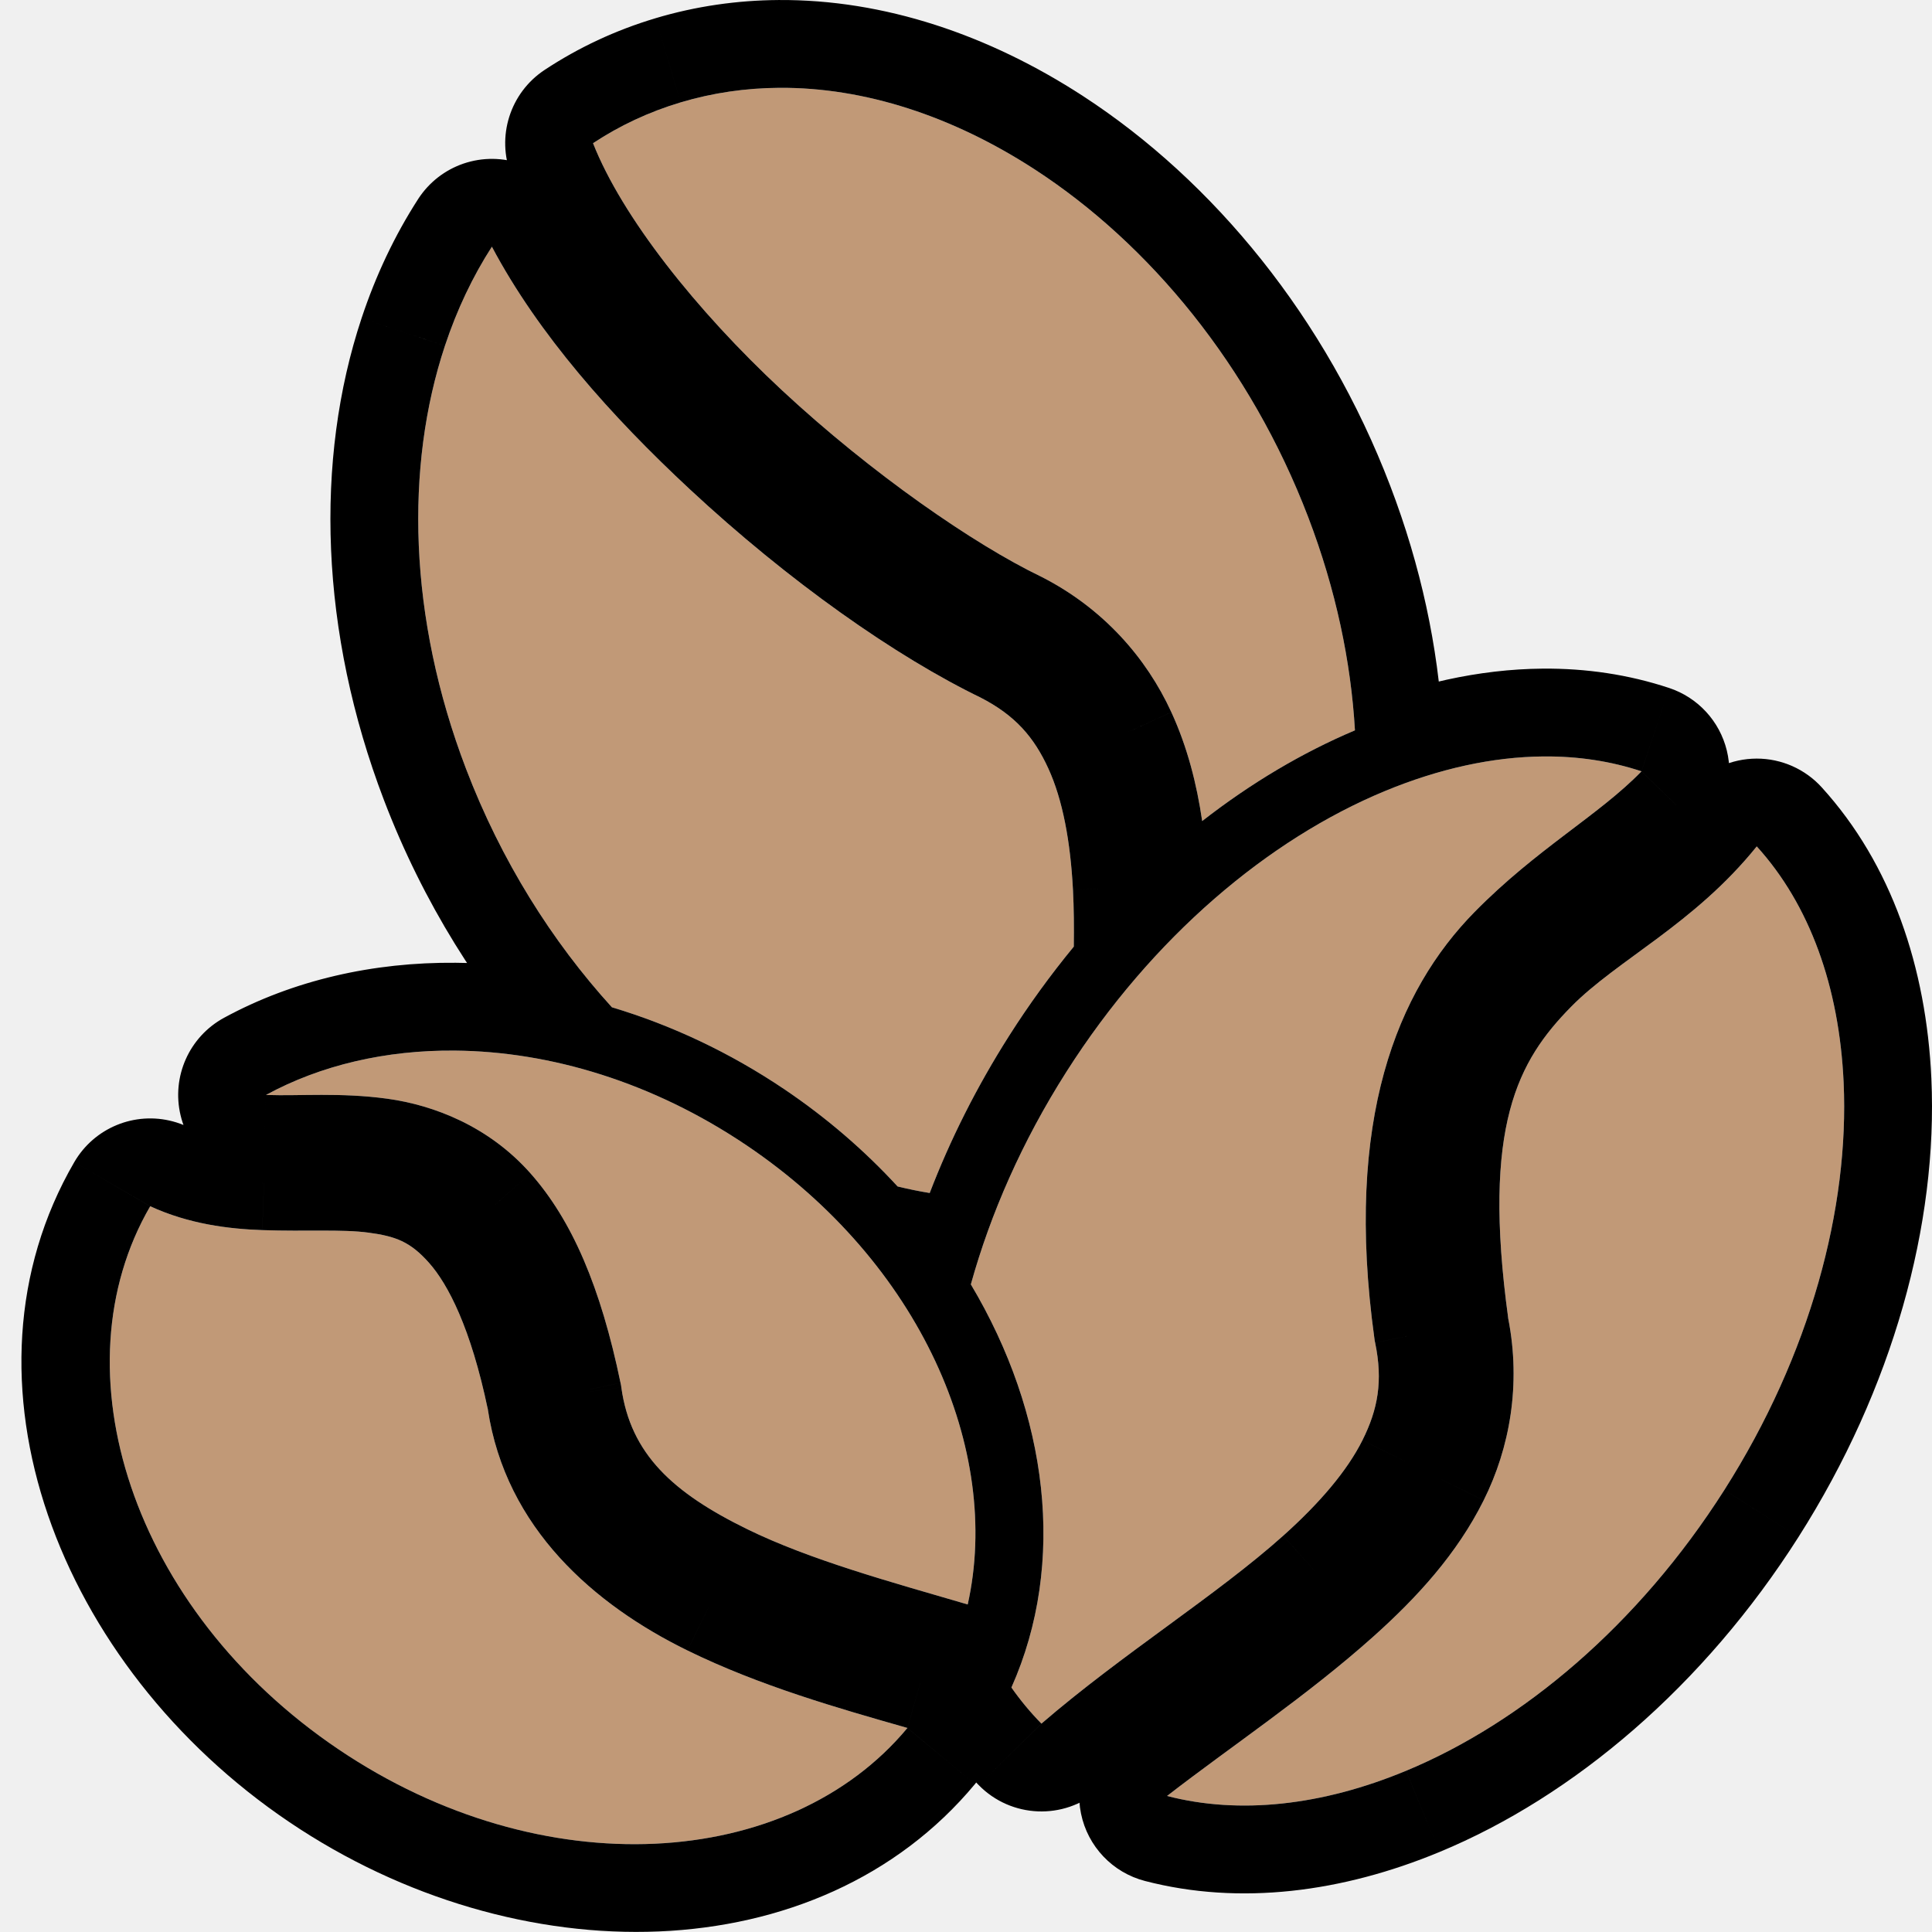
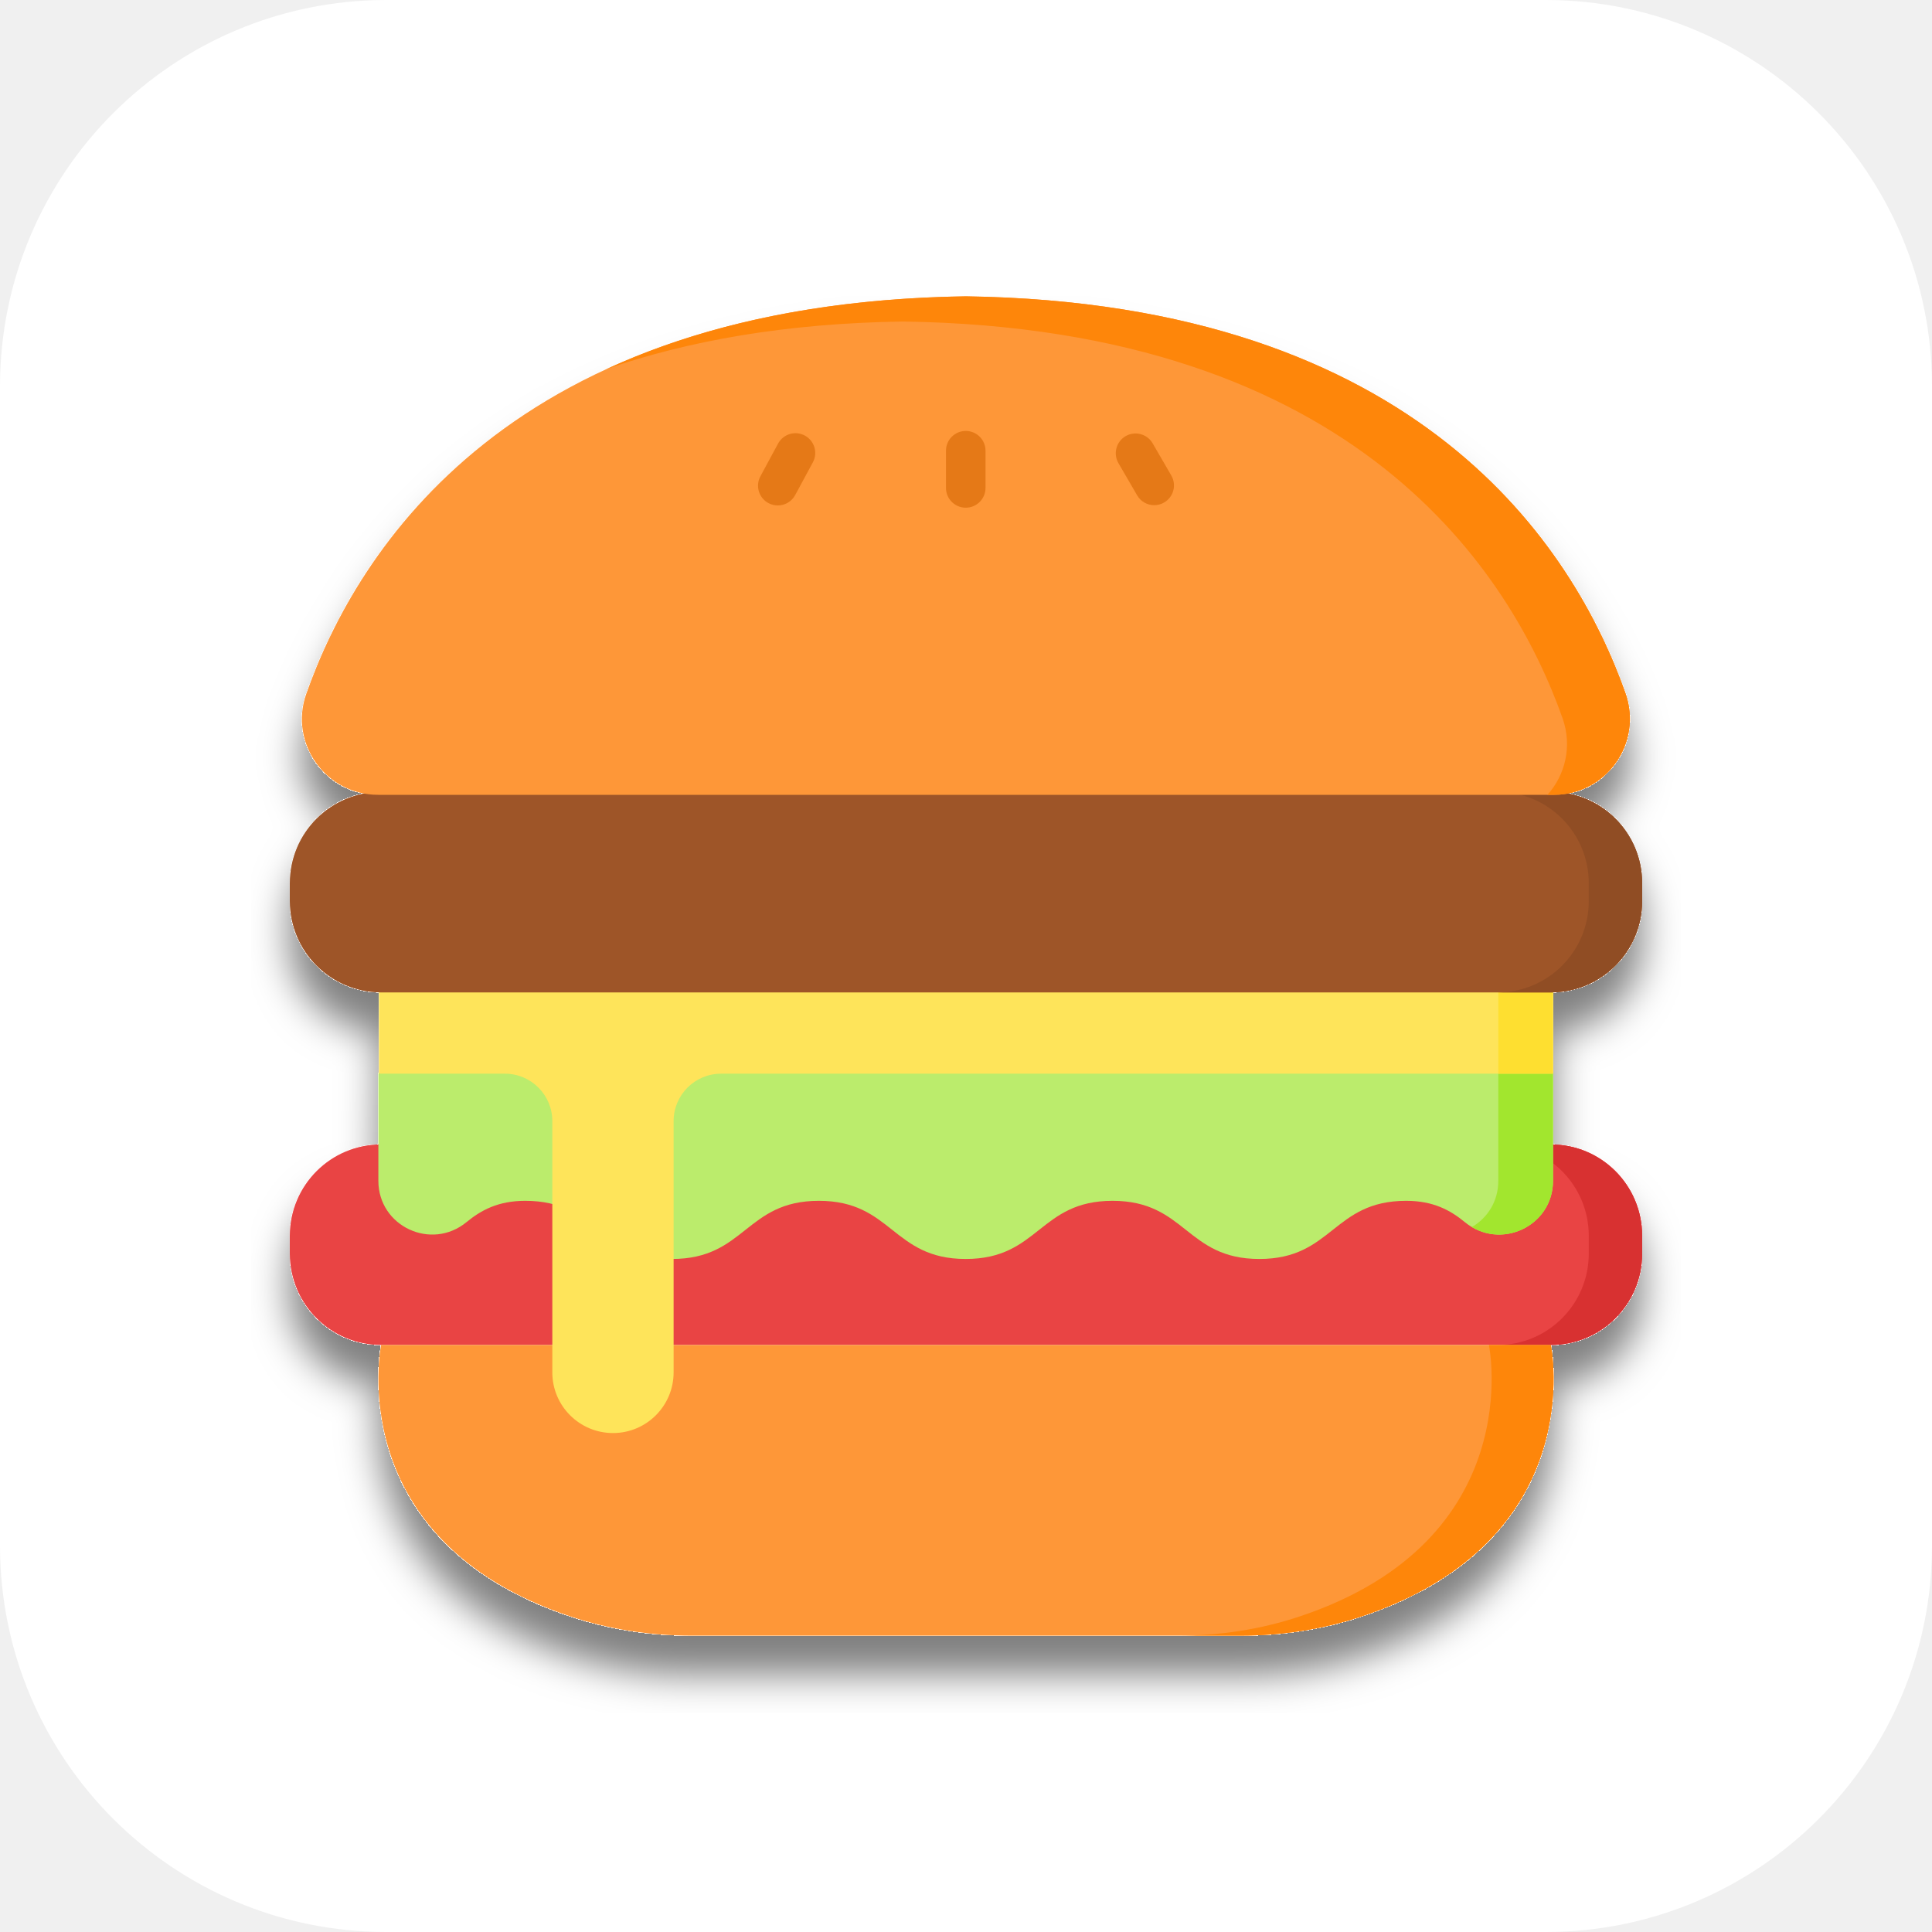
- <svg xmlns="http://www.w3.org/2000/svg" width="88" height="88" viewBox="0 0 88 88" fill="none">
-   <mask id="path-1-outside-1_50_2" maskUnits="userSpaceOnUse" x="0" y="0" width="88" height="88" fill="black">
-     <rect fill="white" width="88" height="88" />
-     <path d="M35.487 4C33.965 4.011 32.462 4.227 31.003 4.663C29.555 5.096 28.222 5.723 27.012 6.522C28.334 9.879 31.709 14.139 35.618 17.777C39.7 21.575 44.381 24.802 47.404 26.257L47.439 26.274L47.474 26.292C50.252 27.718 52.218 29.962 53.353 32.437C54.084 34.031 54.51 35.701 54.758 37.398C56.984 35.663 59.331 34.274 61.716 33.266C61.534 30.134 60.845 26.849 59.589 23.561C56.955 16.663 52.353 11.111 47.142 7.724C43.397 5.29 39.378 3.973 35.487 4H35.487ZM22.405 11.237C21.53 12.595 20.812 14.108 20.266 15.751C18.445 21.238 18.593 28.121 21.227 35.018C22.821 39.193 25.137 42.874 27.872 45.881C30.566 46.686 33.231 47.931 35.734 49.619C37.668 50.924 39.391 52.417 40.885 54.042C41.372 54.16 41.86 54.261 42.347 54.34C43.275 51.922 44.479 49.516 45.963 47.181C46.861 45.768 47.846 44.41 48.91 43.117C48.922 42.229 48.915 41.368 48.873 40.547C48.758 38.325 48.402 36.424 47.75 35.002C47.098 33.58 46.248 32.586 44.658 31.77L44.728 31.804C40.811 29.918 35.919 26.472 31.418 22.284C27.839 18.955 24.52 15.226 22.405 11.237V11.237ZM70.302 34.455C67.989 34.474 65.543 35.011 63.068 36.037C57.788 38.227 52.486 42.666 48.565 48.833C46.559 51.987 45.117 55.276 44.221 58.502C47.739 64.4 48.603 71.174 46.069 76.864C46.478 77.449 46.935 77.999 47.436 78.509C51.142 75.314 55.412 72.668 58.447 69.951C60.106 68.466 61.363 66.995 62.061 65.595C62.759 64.195 62.999 62.91 62.636 61.161L62.615 61.059L62.601 60.956C61.222 50.984 63.641 45.124 67.166 41.539C70.001 38.656 72.822 37.138 74.769 35.133C73.362 34.666 71.863 34.442 70.302 34.455V34.455ZM80.017 38.553C77.17 42.089 73.66 43.722 71.563 45.855C69.153 48.306 67.489 51.256 68.701 60.071C69.284 63.068 68.772 65.947 67.578 68.341C66.363 70.778 64.546 72.76 62.561 74.537C59.545 77.237 56.067 79.549 53.157 81.804C56.457 82.66 60.214 82.246 64.04 80.659C69.32 78.469 74.622 74.03 78.543 67.864C82.465 61.697 84.234 55.016 83.975 49.31C83.777 44.946 82.428 41.206 80.018 38.553L80.017 38.553ZM68.701 60.071C68.691 60.017 68.682 59.964 68.671 59.91L68.707 60.114C68.705 60.1 68.703 60.085 68.701 60.071H68.701ZM20.723 47.853C17.576 47.825 14.611 48.514 12.116 49.873C12.133 49.873 12.148 49.874 12.165 49.875C13.642 49.927 15.497 49.753 17.633 50.044C19.768 50.336 22.27 51.305 24.165 53.447C26.061 55.59 27.36 58.627 28.265 62.989L28.287 63.091L28.301 63.194C28.721 66.238 30.661 67.998 34.025 69.647C36.895 71.054 40.58 72.058 44.078 73.081C45.645 66.067 41.928 57.513 34.009 52.171C29.739 49.291 25.059 47.892 20.724 47.853H20.723ZM6.842 54.943C2.515 62.39 5.985 73.316 15.421 79.681C24.705 85.944 35.929 85.203 41.332 78.706C38.175 77.807 34.597 76.787 31.311 75.176C27.073 73.1 23.034 69.61 22.219 64.19C21.443 60.478 20.406 58.497 19.547 57.526C18.684 56.549 18.011 56.312 16.799 56.147C15.587 55.981 13.921 56.099 11.948 56.03C10.411 55.976 8.607 55.755 6.842 54.943V54.943ZM22.22 64.19C22.223 64.207 22.227 64.223 22.231 64.24L22.195 64.036C22.203 64.088 22.212 64.138 22.22 64.19L22.22 64.19Z" />
-   </mask>
-   <path d="M35.487 4C33.965 4.011 32.462 4.227 31.003 4.663C29.555 5.096 28.222 5.723 27.012 6.522C28.334 9.879 31.709 14.139 35.618 17.777C39.7 21.575 44.381 24.802 47.404 26.257L47.439 26.274L47.474 26.292C50.252 27.718 52.218 29.962 53.353 32.437C54.084 34.031 54.51 35.701 54.758 37.398C56.984 35.663 59.331 34.274 61.716 33.266C61.534 30.134 60.845 26.849 59.589 23.561C56.955 16.663 52.353 11.111 47.142 7.724C43.397 5.29 39.378 3.973 35.487 4H35.487ZM22.405 11.237C21.53 12.595 20.812 14.108 20.266 15.751C18.445 21.238 18.593 28.121 21.227 35.018C22.821 39.193 25.137 42.874 27.872 45.881C30.566 46.686 33.231 47.931 35.734 49.619C37.668 50.924 39.391 52.417 40.885 54.042C41.372 54.16 41.86 54.261 42.347 54.34C43.275 51.922 44.479 49.516 45.963 47.181C46.861 45.768 47.846 44.41 48.91 43.117C48.922 42.229 48.915 41.368 48.873 40.547C48.758 38.325 48.402 36.424 47.75 35.002C47.098 33.58 46.248 32.586 44.658 31.77L44.728 31.804C40.811 29.918 35.919 26.472 31.418 22.284C27.839 18.955 24.52 15.226 22.405 11.237V11.237ZM70.302 34.455C67.989 34.474 65.543 35.011 63.068 36.037C57.788 38.227 52.486 42.666 48.565 48.833C46.559 51.987 45.117 55.276 44.221 58.502C47.739 64.4 48.603 71.174 46.069 76.864C46.478 77.449 46.935 77.999 47.436 78.509C51.142 75.314 55.412 72.668 58.447 69.951C60.106 68.466 61.363 66.995 62.061 65.595C62.759 64.195 62.999 62.91 62.636 61.161L62.615 61.059L62.601 60.956C61.222 50.984 63.641 45.124 67.166 41.539C70.001 38.656 72.822 37.138 74.769 35.133C73.362 34.666 71.863 34.442 70.302 34.455V34.455ZM80.017 38.553C77.17 42.089 73.66 43.722 71.563 45.855C69.153 48.306 67.489 51.256 68.701 60.071C69.284 63.068 68.772 65.947 67.578 68.341C66.363 70.778 64.546 72.76 62.561 74.537C59.545 77.237 56.067 79.549 53.157 81.804C56.457 82.66 60.214 82.246 64.04 80.659C69.32 78.469 74.622 74.03 78.543 67.864C82.465 61.697 84.234 55.016 83.975 49.31C83.777 44.946 82.428 41.206 80.018 38.553L80.017 38.553ZM68.701 60.071C68.691 60.017 68.682 59.964 68.671 59.91L68.707 60.114C68.705 60.1 68.703 60.085 68.701 60.071H68.701ZM20.723 47.853C17.576 47.825 14.611 48.514 12.116 49.873C12.133 49.873 12.148 49.874 12.165 49.875C13.642 49.927 15.497 49.753 17.633 50.044C19.768 50.336 22.27 51.305 24.165 53.447C26.061 55.59 27.36 58.627 28.265 62.989L28.287 63.091L28.301 63.194C28.721 66.238 30.661 67.998 34.025 69.647C36.895 71.054 40.58 72.058 44.078 73.081C45.645 66.067 41.928 57.513 34.009 52.171C29.739 49.291 25.059 47.892 20.724 47.853H20.723ZM6.842 54.943C2.515 62.39 5.985 73.316 15.421 79.681C24.705 85.944 35.929 85.203 41.332 78.706C38.175 77.807 34.597 76.787 31.311 75.176C27.073 73.1 23.034 69.61 22.219 64.19C21.443 60.478 20.406 58.497 19.547 57.526C18.684 56.549 18.011 56.312 16.799 56.147C15.587 55.981 13.921 56.099 11.948 56.03C10.411 55.976 8.607 55.755 6.842 54.943V54.943ZM22.22 64.19C22.223 64.207 22.227 64.223 22.231 64.24L22.195 64.036C22.203 64.088 22.212 64.138 22.22 64.19L22.22 64.19Z" fill="#C19977" />
-   <path d="M35.487 4L35.515 8C37.719 7.985 39.495 6.19 39.487 3.986C39.479 1.783 37.691 0 35.487 0L35.487 4ZM31.003 4.663L29.858 0.83L29.857 0.831L31.003 4.663ZM27.012 6.522L24.808 3.184C23.23 4.225 22.597 6.229 23.29 7.988L27.012 6.522ZM35.618 17.777L38.343 14.848L38.343 14.848L35.618 17.777ZM47.404 26.257L49.142 22.654L49.139 22.653L47.404 26.257ZM47.439 26.274L49.248 22.706C49.225 22.695 49.201 22.683 49.178 22.672L47.439 26.274ZM47.474 26.292L49.301 22.733C49.295 22.73 49.289 22.727 49.283 22.724L47.474 26.292ZM53.353 32.437L49.717 34.104L49.718 34.105L53.353 32.437ZM54.758 37.398L50.801 37.977C51.007 39.386 51.947 40.579 53.268 41.11C54.59 41.641 56.094 41.428 57.217 40.553L54.758 37.398ZM61.716 33.266L63.273 36.951C64.832 36.292 65.807 34.724 65.709 33.035L61.716 33.266ZM59.589 23.561L63.325 22.134L63.325 22.134L59.589 23.561ZM47.142 7.724L49.322 4.37L49.322 4.37L47.142 7.724ZM35.487 4L35.459 0.001C33.255 0.016 31.479 1.811 31.487 4.014C31.495 6.218 33.283 8 35.487 8L35.487 4ZM22.405 11.237L25.767 13.405C26.183 12.759 26.405 12.006 26.405 11.237H22.405ZM20.266 15.751L24.063 17.012L24.063 17.011L20.266 15.751ZM21.227 35.018L24.964 33.591L24.964 33.591L21.227 35.018ZM27.872 45.881L24.912 48.572C25.402 49.111 26.029 49.505 26.726 49.714L27.872 45.881ZM35.734 49.619L37.971 46.303L37.971 46.303L35.734 49.619ZM40.885 54.042L37.94 56.749C38.476 57.331 39.172 57.742 39.941 57.929L40.885 54.042ZM42.347 54.34L41.703 58.288C43.574 58.593 45.402 57.543 46.081 55.773L42.347 54.34ZM45.963 47.181L49.339 49.327L49.34 49.326L45.963 47.181ZM48.91 43.117L51.998 45.659C52.576 44.958 52.897 44.081 52.91 43.173L48.91 43.117ZM48.873 40.547L52.867 40.341L52.867 40.34L48.873 40.547ZM47.75 35.002L44.114 36.669L44.114 36.669L47.75 35.002ZM44.658 31.77L46.424 28.181C44.454 27.211 42.07 28.011 41.084 29.973C40.097 31.935 40.877 34.326 42.831 35.328L44.658 31.77ZM44.728 31.804L42.992 35.408C44.977 36.364 47.36 35.535 48.324 33.555C49.288 31.575 48.47 29.188 46.494 28.215L44.728 31.804ZM31.418 22.284L34.142 19.355L34.142 19.355L31.418 22.284ZM22.405 11.237L25.939 9.363C25.078 7.74 23.223 6.912 21.44 7.355C19.657 7.799 18.405 9.4 18.405 11.237H22.405ZM63.068 36.037L64.6 39.732L64.6 39.732L63.068 36.037ZM48.565 48.833L45.189 46.686L45.189 46.686L48.565 48.833ZM44.221 58.502L40.367 57.431C40.074 58.484 40.225 59.612 40.785 60.551L44.221 58.502ZM46.069 76.864L42.415 75.237C41.843 76.52 41.986 78.009 42.792 79.159L46.069 76.864ZM47.436 78.509L44.581 81.311C46.059 82.816 48.45 82.915 50.047 81.538L47.436 78.509ZM58.447 69.951L55.78 66.97L55.779 66.97L58.447 69.951ZM62.061 65.595L65.641 67.38L65.641 67.379L62.061 65.595ZM62.636 61.161L66.552 60.348L66.552 60.344L62.636 61.161ZM62.615 61.059L58.652 61.601C58.664 61.693 58.68 61.785 58.699 61.876L62.615 61.059ZM62.601 60.956L66.564 60.414L66.563 60.408L62.601 60.956ZM67.166 41.539L64.314 38.734L64.314 38.734L67.166 41.539ZM74.769 35.133L77.638 37.92C78.597 36.933 78.981 35.521 78.654 34.184C78.327 32.846 77.336 31.771 76.029 31.337L74.769 35.133ZM80.017 38.553L82.845 35.723C82.042 34.921 80.935 34.497 79.802 34.559C78.668 34.62 77.614 35.16 76.902 36.044L80.017 38.553ZM71.563 45.855L68.71 43.05L68.71 43.05L71.563 45.855ZM68.701 60.071L64.738 60.616C64.748 60.69 64.76 60.763 64.775 60.836L68.701 60.071ZM67.578 68.341L71.158 70.126L71.158 70.125L67.578 68.341ZM62.561 74.537L65.229 77.517L65.229 77.517L62.561 74.537ZM53.157 81.804L50.706 78.642C49.501 79.577 48.931 81.115 49.239 82.609C49.546 84.103 50.675 85.293 52.152 85.676L53.157 81.804ZM64.04 80.659L62.508 76.964L62.507 76.964L64.04 80.659ZM78.543 67.864L75.168 65.717L75.168 65.718L78.543 67.864ZM83.975 49.31L79.979 49.491L79.979 49.491L83.975 49.31ZM80.018 38.553L82.978 35.863C82.935 35.816 82.891 35.769 82.845 35.723L80.018 38.553ZM68.701 60.071L64.772 60.82C65.131 62.706 66.781 64.071 68.701 64.071V60.071ZM68.671 59.91L72.586 59.089C72.138 56.953 70.06 55.57 67.917 55.982C65.773 56.393 64.355 58.447 64.731 60.597L68.671 59.91ZM68.707 60.114L64.766 60.801C65.138 62.932 67.136 64.382 69.278 64.073C71.418 63.764 72.926 61.809 72.681 59.66L68.707 60.114ZM68.701 60.071L72.657 59.477C72.363 57.519 70.681 56.071 68.701 56.071V60.071ZM20.723 47.853L20.687 51.853C20.699 51.853 20.711 51.853 20.723 51.853L20.723 47.853ZM12.116 49.873L10.203 46.36C8.616 47.224 7.806 49.044 8.225 50.801C8.644 52.559 10.19 53.817 11.996 53.871L12.116 49.873ZM12.165 49.875L12.306 45.877C12.299 45.877 12.292 45.877 12.285 45.877L12.165 49.875ZM17.633 50.044L18.174 46.081L18.174 46.081L17.633 50.044ZM24.165 53.447L21.169 56.097L21.169 56.098L24.165 53.447ZM28.265 62.989L24.349 63.802L24.351 63.814L28.265 62.989ZM28.287 63.091L32.25 62.551C32.237 62.455 32.221 62.361 32.201 62.267L28.287 63.091ZM28.301 63.194L24.337 63.734L24.338 63.741L28.301 63.194ZM34.025 69.647L35.785 66.055L35.785 66.055L34.025 69.647ZM44.078 73.081L42.956 76.92C44.017 77.23 45.16 77.087 46.112 76.525C47.064 75.963 47.741 75.032 47.982 73.953L44.078 73.081ZM34.009 52.171L31.772 55.487L31.772 55.487L34.009 52.171ZM20.724 47.853L20.76 43.853C20.748 43.853 20.736 43.853 20.724 43.853L20.724 47.853ZM6.842 54.943H10.842C10.842 53.135 9.629 51.551 7.882 51.081C6.136 50.61 4.292 51.37 3.383 52.934L6.842 54.943ZM15.421 79.681L17.657 76.365L17.657 76.365L15.421 79.681ZM41.332 78.706L44.407 81.264C45.272 80.224 45.553 78.817 45.153 77.525C44.754 76.232 43.728 75.23 42.427 74.859L41.332 78.706ZM31.311 75.176L29.55 78.768L29.551 78.768L31.311 75.176ZM22.219 64.19L26.175 63.595C26.164 63.52 26.15 63.446 26.135 63.372L22.219 64.19ZM19.547 57.526L16.55 60.175L16.551 60.176L19.547 57.526ZM16.799 56.147L16.258 60.11L16.259 60.11L16.799 56.147ZM11.948 56.03L12.089 52.032L12.088 52.032L11.948 56.03ZM6.842 54.943H2.842C2.842 56.505 3.751 57.924 5.17 58.577L6.842 54.943ZM22.22 64.19L25.058 61.371C23.803 60.109 21.866 59.826 20.304 60.678C18.742 61.531 17.93 63.312 18.313 65.05L22.22 64.19ZM22.231 64.24L18.315 65.055C18.759 67.192 20.835 68.578 22.98 68.169C25.124 67.761 26.545 65.708 26.172 63.557L22.231 64.24ZM22.195 64.036L26.137 63.353C25.764 61.202 23.736 59.747 21.58 60.083C19.423 60.419 17.934 62.422 18.233 64.584L22.195 64.036ZM22.22 64.19L19.382 67.009C20.601 68.237 22.472 68.541 24.018 67.763C25.563 66.986 26.434 65.302 26.175 63.591L22.22 64.19ZM35.459 0.001C33.574 0.014 31.694 0.282 29.858 0.83L32.147 8.496C33.229 8.173 34.355 8.008 35.515 8L35.459 0.001ZM29.857 0.831C28.035 1.375 26.345 2.169 24.808 3.184L29.215 9.86C30.098 9.277 31.075 8.816 32.148 8.495L29.857 0.831ZM23.29 7.988C24.934 12.162 28.815 16.91 32.894 20.705L38.343 14.848C34.603 11.368 31.733 7.595 30.733 5.056L23.29 7.988ZM32.894 20.705C37.19 24.703 42.197 28.19 45.669 29.861L49.139 22.653C46.565 21.414 42.211 18.447 38.343 14.848L32.894 20.705ZM45.665 29.859L45.701 29.876L49.178 22.672L49.142 22.654L45.665 29.859ZM45.631 29.842L45.665 29.859L49.283 22.724L49.248 22.706L45.631 29.842ZM45.647 29.85C47.571 30.838 48.929 32.385 49.717 34.104L56.989 30.77C55.507 27.538 52.932 24.597 49.301 22.733L45.647 29.85ZM49.718 34.105C50.252 35.269 50.592 36.553 50.801 37.977L58.716 36.819C58.428 34.849 57.917 32.793 56.989 30.77L49.718 34.105ZM57.217 40.553C59.187 39.018 61.233 37.813 63.273 36.951L60.159 29.582C57.428 30.736 54.782 32.309 52.3 34.243L57.217 40.553ZM65.709 33.035C65.503 29.482 64.724 25.794 63.325 22.134L55.852 24.988C56.966 27.905 57.566 30.786 57.723 33.498L65.709 33.035ZM63.325 22.134C60.403 14.481 55.274 8.238 49.322 4.37L44.963 11.078C49.432 13.983 53.506 18.846 55.852 24.988L63.325 22.134ZM49.322 4.37C45.049 1.593 40.274 -0.033 35.459 0.001L35.515 8C38.482 7.98 41.745 8.987 44.963 11.078L49.322 4.37ZM35.487 8H35.487V0H35.487V8ZM19.044 9.069C17.974 10.728 17.115 12.549 16.47 14.491L24.063 17.011C24.509 15.667 25.085 14.461 25.767 13.405L19.044 9.069ZM16.47 14.491C14.323 20.959 14.569 28.796 17.49 36.446L24.964 33.591C22.616 27.446 22.567 21.517 24.063 17.012L16.47 14.491ZM17.49 36.446C19.264 41.09 21.845 45.199 24.912 48.572L30.831 43.19C28.429 40.549 26.378 37.296 24.964 33.591L17.49 36.446ZM26.726 49.714C29.032 50.403 31.329 51.473 33.497 52.935L37.971 46.303C35.132 44.389 32.1 42.97 29.017 42.049L26.726 49.714ZM33.497 52.935C35.171 54.065 36.657 55.354 37.94 56.749L43.829 51.334C42.125 49.481 40.164 47.783 37.971 46.303L33.497 52.935ZM39.941 57.929C40.515 58.068 41.104 58.191 41.703 58.288L42.99 50.392C42.615 50.331 42.229 50.252 41.828 50.155L39.941 57.929ZM46.081 55.773C46.913 53.606 47.996 51.439 49.339 49.327L42.588 45.035C40.962 47.592 39.637 50.237 38.612 52.907L46.081 55.773ZM49.34 49.326C50.15 48.051 51.038 46.826 51.998 45.659L45.822 40.575C44.653 41.995 43.573 43.484 42.587 45.036L49.34 49.326ZM52.91 43.173C52.923 42.231 52.916 41.278 52.867 40.341L44.878 40.752C44.914 41.459 44.922 42.227 44.91 43.062L52.91 43.173ZM52.867 40.34C52.741 37.883 52.338 35.411 51.386 33.334L44.114 36.669C44.466 37.437 44.776 38.766 44.878 40.753L52.867 40.34ZM51.386 33.335C50.39 31.163 48.935 29.469 46.484 28.211L42.831 35.328C43.561 35.703 43.805 35.996 44.114 36.669L51.386 33.335ZM42.891 35.358L42.961 35.393L46.494 28.215L46.424 28.181L42.891 35.358ZM46.463 28.2C42.999 26.532 38.434 23.348 34.142 19.355L28.693 25.212C33.405 29.596 38.623 33.304 42.992 35.408L46.463 28.2ZM34.142 19.355C30.709 16.161 27.754 12.786 25.939 9.363L18.871 13.111C21.286 17.666 24.97 21.749 28.693 25.212L34.142 19.355ZM18.405 11.237V11.237H26.405V11.237H18.405ZM70.269 30.455C67.365 30.479 64.409 31.151 61.535 32.343L64.6 39.732C66.677 38.871 68.614 38.469 70.335 38.455L70.269 30.455ZM61.535 32.343C55.41 34.883 49.498 39.91 45.189 46.686L51.94 50.979C55.474 45.422 60.166 41.571 64.6 39.732L61.535 32.343ZM45.189 46.686C42.975 50.168 41.37 53.819 40.367 57.431L48.075 59.573C48.864 56.734 50.142 53.806 51.94 50.979L45.189 46.686ZM40.785 60.551C43.792 65.591 44.308 70.987 42.415 75.237L49.722 78.492C52.898 71.362 51.686 63.208 47.656 56.452L40.785 60.551ZM42.792 79.159C43.328 79.924 43.927 80.644 44.581 81.311L50.29 75.706C49.944 75.354 49.628 74.974 49.345 74.569L42.792 79.159ZM50.047 81.538C51.761 80.062 53.625 78.694 55.558 77.277C57.43 75.904 59.425 74.445 61.115 72.931L55.779 66.97C54.435 68.174 52.777 69.396 50.828 70.825C48.941 72.209 46.817 73.761 44.824 75.479L50.047 81.538ZM61.115 72.931C62.95 71.289 64.621 69.424 65.641 67.38L58.481 63.811C58.104 64.567 57.263 65.642 55.78 66.97L61.115 72.931ZM65.641 67.379C66.707 65.241 67.112 63.045 66.552 60.348L58.719 61.973C58.886 62.775 58.811 63.148 58.481 63.811L65.641 67.379ZM66.552 60.344L66.531 60.242L58.699 61.876L58.72 61.977L66.552 60.344ZM66.578 60.517L66.564 60.414L58.638 61.498L58.652 61.601L66.578 60.517ZM66.563 60.408C65.311 51.355 67.561 46.842 70.018 44.343L64.314 38.734C59.72 43.406 57.133 50.613 58.638 61.504L66.563 60.408ZM70.018 44.343C71.22 43.121 72.439 42.166 73.721 41.191C74.921 40.279 76.405 39.19 77.638 37.92L71.899 32.347C71.185 33.082 70.285 33.754 68.88 34.822C67.556 35.828 65.946 37.074 64.314 38.734L70.018 44.343ZM76.029 31.337C74.175 30.722 72.236 30.439 70.269 30.455L70.335 38.455C71.49 38.446 72.549 38.611 73.508 38.93L76.029 31.337ZM76.902 36.044C75.793 37.421 74.519 38.477 73.115 39.525C71.874 40.452 70.043 41.695 68.71 43.05L74.415 48.659C75.18 47.881 76.152 47.242 77.902 45.935C79.49 44.75 81.395 43.22 83.133 41.062L76.902 36.044ZM68.71 43.05C67.196 44.591 65.704 46.528 64.906 49.557C64.15 52.425 64.098 55.96 64.738 60.616L72.663 59.526C72.092 55.368 72.266 53.019 72.641 51.596C72.974 50.333 73.519 49.57 74.415 48.659L68.71 43.05ZM64.775 60.836C65.178 62.91 64.826 64.896 63.998 66.556L71.158 70.125C72.717 66.997 73.39 63.226 72.627 59.307L64.775 60.836ZM63.998 66.556C63.104 68.349 61.702 69.937 59.892 71.557L65.229 77.517C67.389 75.583 69.622 73.207 71.158 70.126L63.998 66.556ZM59.892 71.557C56.995 74.151 53.958 76.122 50.706 78.642L55.607 84.966C58.175 82.975 62.095 80.323 65.229 77.517L59.892 71.557ZM52.152 85.676C56.482 86.8 61.142 86.191 65.572 84.354L62.507 76.964C59.286 78.301 56.431 78.521 54.161 77.932L52.152 85.676ZM65.572 84.354C71.698 81.814 77.61 76.786 81.918 70.01L75.168 65.718C71.634 71.275 66.942 75.125 62.508 76.964L65.572 84.354ZM81.918 70.01C86.227 63.235 88.272 55.75 87.971 49.128L79.979 49.491C80.197 54.281 78.702 60.16 75.168 65.717L81.918 70.01ZM87.971 49.128C87.742 44.075 86.162 39.367 82.978 35.863L77.057 41.243C78.695 43.046 79.813 45.816 79.979 49.491L87.971 49.128ZM82.845 35.723L82.845 35.723L77.19 41.382L77.191 41.383L82.845 35.723ZM72.63 59.322C72.632 59.331 72.632 59.335 72.632 59.33C72.631 59.327 72.63 59.324 72.629 59.317C72.628 59.312 72.627 59.303 72.625 59.294C72.619 59.259 72.605 59.181 72.586 59.089L64.756 60.731C64.752 60.71 64.749 60.694 64.748 60.687C64.746 60.681 64.746 60.679 64.747 60.687C64.748 60.692 64.749 60.696 64.75 60.704C64.752 60.711 64.753 60.721 64.755 60.732C64.759 60.753 64.765 60.784 64.772 60.82L72.63 59.322ZM64.731 60.597L64.766 60.801L72.647 59.426L72.611 59.222L64.731 60.597ZM72.681 59.66C72.674 59.599 72.666 59.538 72.657 59.477L64.745 60.665C64.74 60.632 64.736 60.6 64.732 60.568L72.681 59.66ZM68.701 56.071H68.701V64.071H68.701V56.071ZM20.759 43.853C17.015 43.819 13.366 44.638 10.203 46.36L14.028 53.386C15.857 52.39 18.137 51.83 20.687 51.853L20.759 43.853ZM11.996 53.871C11.971 53.87 11.951 53.869 11.939 53.869C11.929 53.868 11.921 53.868 11.927 53.868C11.929 53.868 11.945 53.869 11.963 53.87C11.983 53.871 12.012 53.872 12.045 53.873L12.285 45.877C12.309 45.877 12.329 45.878 12.341 45.879C12.351 45.879 12.36 45.88 12.354 45.88C12.352 45.879 12.335 45.879 12.317 45.878C12.297 45.877 12.269 45.876 12.236 45.874L11.996 53.871ZM12.024 53.872C14.22 53.95 15.154 53.743 17.092 54.008L18.174 46.081C15.841 45.763 13.065 45.904 12.306 45.877L12.024 53.872ZM17.092 54.008C18.518 54.202 20.053 54.835 21.169 56.097L27.162 50.797C24.488 47.774 21.019 46.469 18.174 46.081L17.092 54.008ZM21.169 56.098C22.411 57.502 23.512 59.768 24.349 63.802L32.182 62.177C31.209 57.486 29.71 53.678 27.161 50.797L21.169 56.098ZM24.351 63.814L24.373 63.915L32.201 62.267L32.179 62.165L24.351 63.814ZM24.323 63.631L24.337 63.734L32.264 62.654L32.25 62.551L24.323 63.631ZM24.338 63.741C25.031 68.76 28.46 71.374 32.265 73.239L35.785 66.055C32.862 64.623 32.411 63.716 32.263 62.647L24.338 63.741ZM32.265 73.239C35.524 74.836 39.633 75.949 42.956 76.92L45.201 69.241C41.527 68.168 38.267 67.271 35.785 66.055L32.265 73.239ZM47.982 73.953C49.986 64.978 45.201 54.895 36.246 48.855L31.772 55.487C38.655 60.13 41.303 67.156 40.174 72.209L47.982 73.953ZM36.246 48.855C31.358 45.558 25.918 43.9 20.76 43.853L20.688 51.853C24.201 51.885 28.121 53.025 31.772 55.487L36.246 48.855ZM20.724 43.853H20.723V51.853H20.724V43.853ZM3.383 52.934C-2.348 62.798 2.642 75.886 13.184 82.997L17.657 76.365C9.329 70.747 7.379 61.981 10.3 56.953L3.383 52.934ZM13.184 82.997C23.571 90.004 37.276 89.84 44.407 81.264L38.256 76.149C34.583 80.566 25.838 81.883 17.657 76.365L13.184 82.997ZM42.427 74.859C39.22 73.946 35.985 73.013 33.071 71.585L29.551 78.768C33.209 80.561 37.131 81.669 40.236 82.553L42.427 74.859ZM33.071 71.585C29.393 69.782 26.71 67.157 26.175 63.595L18.264 64.785C19.358 72.063 24.754 76.418 29.55 78.768L33.071 71.585ZM26.135 63.372C25.292 59.339 24.057 56.587 22.543 54.875L16.551 60.176C16.756 60.408 17.595 61.617 18.304 65.009L26.135 63.372ZM22.544 54.877C21.864 54.108 21.063 53.411 20.013 52.915C19.02 52.446 18.058 52.281 17.339 52.183L16.259 60.11C16.495 60.142 16.609 60.166 16.663 60.179C16.705 60.189 16.669 60.183 16.595 60.149C16.56 60.132 16.525 60.113 16.493 60.093C16.462 60.073 16.44 60.057 16.43 60.049C16.412 60.035 16.45 60.061 16.55 60.175L22.544 54.877ZM17.34 52.184C16.429 52.059 15.453 52.052 14.658 52.052C13.78 52.052 12.982 52.064 12.089 52.032L11.807 60.027C12.887 60.065 13.908 60.052 14.659 60.052C15.493 60.052 15.957 60.069 16.258 60.11L17.34 52.184ZM12.088 52.032C10.8 51.987 9.595 51.807 8.514 51.309L5.17 58.577C7.618 59.704 10.021 59.965 11.807 60.027L12.088 52.032ZM10.842 54.943V54.943H2.842V54.943H10.842ZM18.313 65.05C18.316 65.065 18.319 65.078 18.321 65.085C18.322 65.089 18.323 65.092 18.323 65.094C18.323 65.096 18.324 65.097 18.324 65.097C18.324 65.098 18.323 65.093 18.321 65.087C18.32 65.079 18.317 65.069 18.315 65.055L26.147 63.425C26.138 63.382 26.13 63.347 26.127 63.333C26.126 63.329 26.125 63.325 26.125 63.324C26.124 63.321 26.124 63.321 26.124 63.32C26.124 63.319 26.125 63.324 26.126 63.33L18.313 65.05ZM26.172 63.557L26.137 63.353L18.254 64.718L18.289 64.923L26.172 63.557ZM18.233 64.584C18.244 64.665 18.256 64.735 18.261 64.765C18.264 64.787 18.265 64.788 18.266 64.796C18.267 64.801 18.266 64.797 18.265 64.789L26.175 63.591C26.169 63.557 26.165 63.528 26.161 63.507C26.16 63.496 26.158 63.486 26.157 63.479C26.155 63.47 26.155 63.467 26.154 63.461C26.152 63.452 26.152 63.452 26.153 63.455C26.154 63.459 26.155 63.471 26.158 63.488L18.233 64.584ZM25.058 61.371L25.058 61.371L19.382 67.009L19.382 67.009L25.058 61.371Z" fill="black" mask="url(#path-1-outside-1_50_2)" />
+ <svg xmlns="http://www.w3.org/2000/svg" width="50" height="50" viewBox="0 0 50 50" fill="none">
+   <rect width="50" height="50" rx="10" fill="white" />
+   <g filter="url(#filter0_d_22_9)">
+     <path d="M40.137 34.808H9.863C8.558 34.808 7.5 33.751 7.5 32.445V31.98C7.5 30.675 8.558 29.617 9.863 29.617H40.137C41.442 29.617 42.5 30.675 42.5 31.98V32.445C42.5 33.751 41.442 34.808 40.137 34.808V34.808Z" fill="#E94444" />
+     <path d="M42.5 31.98V32.445C42.5 33.751 41.443 34.809 40.137 34.809H38.755C40.06 34.809 41.117 33.751 41.117 32.445V31.98C41.117 30.675 40.06 29.617 38.755 29.617H40.137C41.443 29.617 42.5 30.675 42.5 31.98Z" fill="#D83131" />
+     <path d="M40.137 34.808H25H9.863C9.863 34.808 8.819 39.85 14.76 41.833C15.778 42.173 16.84 42.331 17.906 42.331H25H32.094C33.16 42.331 34.222 42.173 35.24 41.833C41.181 39.85 40.137 34.808 40.137 34.808V34.808Z" fill="#FE9738" />
+     <path d="M35.24 41.833C34.222 42.173 33.16 42.331 32.094 42.331H30.491C31.556 42.331 32.619 42.173 33.637 41.833C39.577 39.85 38.533 34.809 38.533 34.809H40.137C40.137 34.809 41.181 39.85 35.24 41.833V41.833Z" fill="#FE860A" />
+     <path d="M40.192 30.559C40.192 31.738 38.822 32.378 37.91 31.629C37.536 31.321 37.093 31.077 36.392 31.077C34.492 31.077 34.492 32.582 32.592 32.582C30.692 32.582 30.692 31.077 28.792 31.077C26.892 31.077 26.892 32.582 24.992 32.582C23.092 32.582 23.092 31.077 21.192 31.077C19.292 31.077 19.292 32.582 17.392 32.582C15.492 32.582 15.492 31.077 13.592 31.077C12.891 31.077 12.449 31.321 12.074 31.628C11.163 32.378 9.792 31.738 9.792 30.558V27.766H40.192V30.559H40.192Z" fill="#BBEC6C" />
+     <path d="M40.193 27.767V30.559C40.193 31.663 38.992 32.293 38.092 31.756C38.49 31.524 38.776 31.098 38.776 30.559V27.767H40.193Z" fill="#A2E62E" />
+     <path d="M9.807 25.529V27.787H13.066C13.745 27.787 14.294 28.337 14.294 29.015V35.517C14.294 36.384 14.997 37.087 15.864 37.087C16.731 37.087 17.433 36.384 17.433 35.517V29.015C17.433 28.337 17.983 27.787 18.661 27.787H40.193V25.529H9.807Z" fill="#FEE45A" />
+     <path d="M38.776 25.529H40.193V27.787H38.776V25.529Z" fill="#FEDF30" />
+     <path d="M40.137 25.684H9.863C8.558 25.684 7.5 24.626 7.5 23.321V22.856C7.5 21.551 8.558 20.493 9.863 20.493H40.137C41.442 20.493 42.5 21.551 42.5 22.856V23.321C42.5 24.626 41.442 25.684 40.137 25.684V25.684Z" fill="#9E5528" />
+     <path d="M42.5 22.855V23.321C42.5 24.626 41.443 25.684 40.137 25.684H38.755C40.06 25.684 41.117 24.626 41.117 23.321V22.855C41.117 21.551 40.06 20.493 38.755 20.493H40.137C41.443 20.493 42.5 21.551 42.5 22.855V22.855Z" fill="#904D24" />
+     <path d="M25 7.669C13.198 7.84 9.233 14.242 7.924 17.962C7.476 19.236 8.432 20.57 9.783 20.57H25H40.217C41.578 20.57 42.522 19.223 42.068 17.939C40.751 14.216 36.778 7.84 25 7.669V7.669Z" fill="#FE9738" />
+     <path d="M40.217 20.57H40.048C40.507 20.059 40.695 19.315 40.44 18.591C39.123 14.868 35.15 8.491 23.372 8.321C20.325 8.365 17.799 8.824 15.708 9.546C18.079 8.457 21.115 7.725 25 7.669C36.778 7.84 40.751 14.216 42.068 17.939C42.522 19.223 41.578 20.57 40.217 20.57Z" fill="#FE860A" />
+     <path d="M20.128 13.081C20.047 13.081 19.963 13.061 19.886 13.02C19.638 12.885 19.545 12.575 19.679 12.327L20.137 11.479C20.272 11.231 20.582 11.138 20.83 11.273C21.078 11.407 21.171 11.717 21.037 11.965L20.579 12.813C20.486 12.984 20.31 13.081 20.128 13.081V13.081Z" fill="#E57917" />
+     <path d="M24.994 13.139C24.711 13.139 24.482 12.91 24.482 12.628V11.664C24.482 11.382 24.711 11.153 24.994 11.153C25.276 11.153 25.505 11.382 25.505 11.664V12.628C25.505 12.91 25.276 13.139 24.994 13.139Z" fill="#E57917" />
+     <path d="M29.871 13.074C29.695 13.074 29.523 12.983 29.429 12.819L28.945 11.986C28.804 11.742 28.887 11.429 29.131 11.287C29.375 11.146 29.688 11.229 29.83 11.473L30.313 12.306C30.455 12.55 30.372 12.863 30.127 13.005C30.047 13.052 29.959 13.074 29.871 13.074V13.074Z" fill="#E57917" />
+   </g>
+   <defs>
+     <filter id="filter0_d_22_9" x="6.5" y="7.669" width="37" height="36.662" filterUnits="userSpaceOnUse" color-interpolation-filters="sRGB">
+       <feFlood flood-opacity="0" result="BackgroundImageFix" />
+       <feColorMatrix in="SourceAlpha" type="matrix" values="0 0 0 0 0 0 0 0 0 0 0 0 0 0 0 0 0 0 127 0" result="hardAlpha" />
+       <feOffset dy="1" />
+       <feGaussianBlur stdDeviation="0.5" />
+       <feComposite in2="hardAlpha" operator="out" />
+       <feColorMatrix type="matrix" values="0 0 0 0 0 0 0 0 0 0 0 0 0 0 0 0 0 0 0.5 0" />
+       <feBlend mode="normal" in2="BackgroundImageFix" result="effect1_dropShadow_22_9" />
+       <feBlend mode="normal" in="SourceGraphic" in2="effect1_dropShadow_22_9" result="shape" />
+     </filter>
+   </defs>
</svg>
